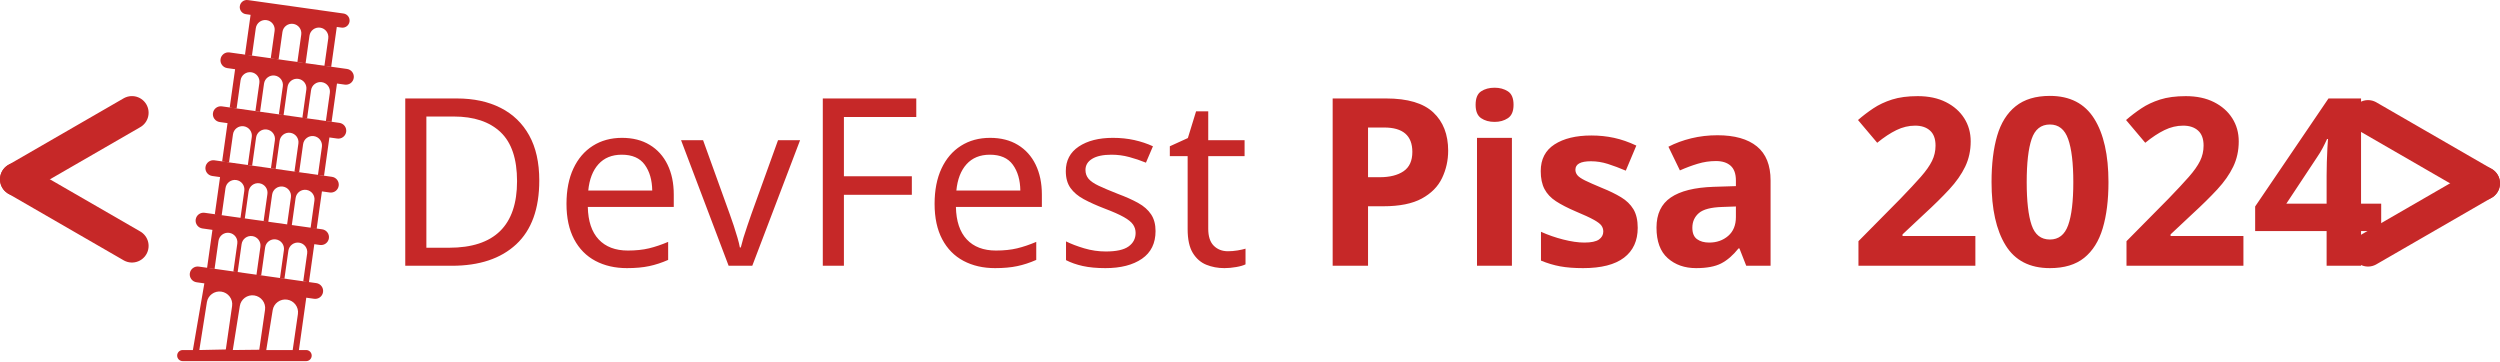
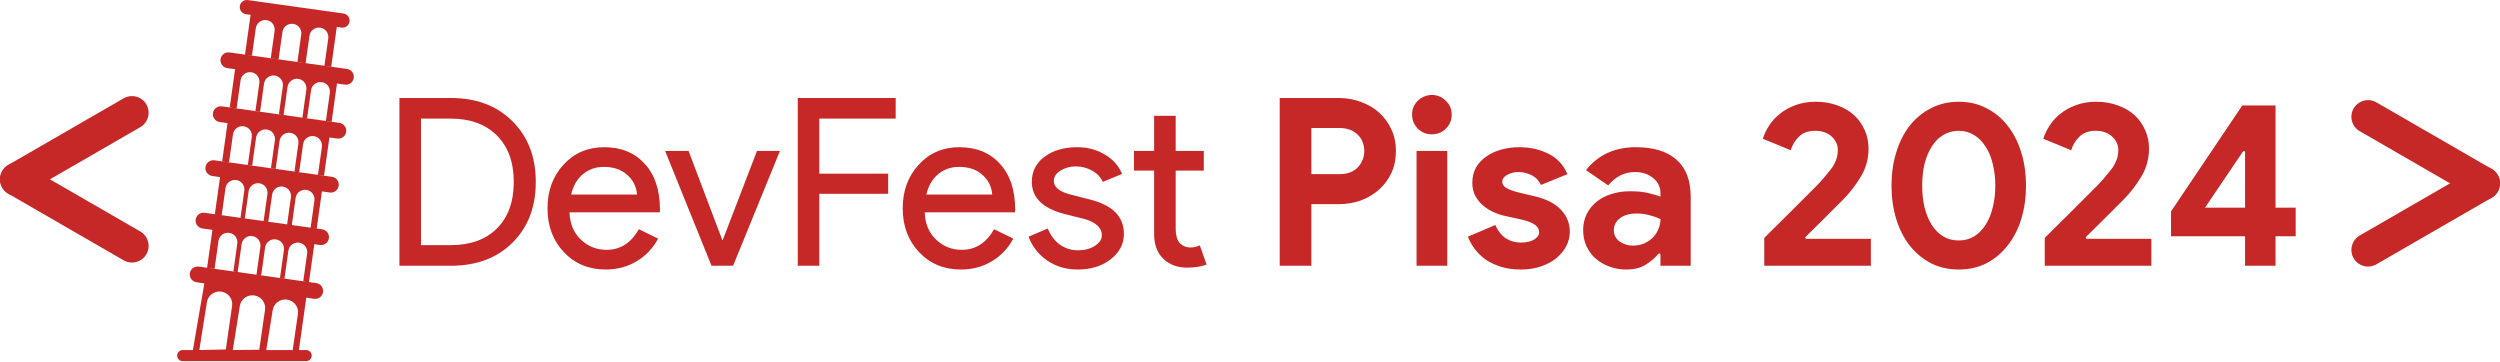
<svg xmlns="http://www.w3.org/2000/svg" width="199.165" height="28.77" viewBox="0 0 760.812 162.731" fill="none" version="1.1" id="svg11">
  <defs id="defs11" />
  <path fill-rule="evenodd" clip-rule="evenodd" d="m -71.168,0.032 c -1.755,-0.247 -3.378,0.976 -3.625,2.731 -0.246,1.755 0.977,3.378 2.732,3.625 l 2.119,0.298 -2.532,18.01 3.134,0.44 1.746,-12.43 c 0.329,-2.34 2.493,-3.971 4.834,-3.642 2.34,0.329 3.971,2.493 3.642,4.833 l -1.747,12.43 3.531,0.496 1.747,-12.43 c 0.329,-2.34 2.493,-3.971 4.833,-3.642 2.34,0.329 3.971,2.493 3.642,4.833 l -1.747,12.43 3.703,0.52 1.747,-12.43 c 0.328,-2.34 2.492,-3.971 4.833,-3.642 2.34,0.329 3.971,2.493 3.642,4.833 l -1.747,12.43 3.052,0.429 2.531,-18.01 2.119,0.298 c 1.755,0.247 3.378,-0.976 3.625,-2.732 0.247,-1.755 -0.976,-3.378 -2.732,-3.625 z" fill="#c62828" id="path2" />
  <path fill-rule="evenodd" clip-rule="evenodd" d="m -79.459,23.628 c -1.95,-0.274 -3.753,1.085 -4.027,3.035 -0.274,1.95 1.085,3.753 3.035,4.028 l 3.531,0.496 -2.432,17.303 3.102,0.436 1.789,-12.728 c 0.329,-2.34 2.493,-3.971 4.833,-3.642 2.341,0.329 3.971,2.493 3.642,4.833 l -1.788,12.728 2.098,0.295 1.789,-12.728 c 0.329,-2.34 2.492,-3.971 4.833,-3.642 2.34,0.329 3.971,2.493 3.642,4.833 l -1.789,12.728 2.119,0.298 1.789,-12.728 c 0.329,-2.34 2.492,-3.971 4.833,-3.642 2.34,0.329 3.971,2.493 3.642,4.833 l -1.789,12.728 2.119,0.298 1.789,-12.728 c 0.329,-2.34 2.492,-3.971 4.833,-3.642 2.34,0.329 3.971,2.493 3.642,4.833 l -1.789,12.728 2.569,0.361 2.431,-17.304 3.532,0.496 c 1.95,0.274 3.753,-1.085 4.028,-3.035 0.274,-1.95 -1.085,-3.753 -3.036,-4.028 z" fill="#c62828" id="path3" />
  <path fill-rule="evenodd" clip-rule="evenodd" d="m -82.873,47.925 c -1.95,-0.274 -3.754,1.085 -4.028,3.035 -0.274,1.95 1.085,3.754 3.035,4.028 l 3.532,0.496 -2.432,17.303 3.104,0.436 1.784,-12.691 c 0.329,-2.34 2.493,-3.971 4.833,-3.642 2.341,0.329 3.971,2.493 3.642,4.833 l -1.783,12.691 1.937,0.272 1.783,-12.691 c 0.329,-2.34 2.493,-3.971 4.833,-3.642 2.341,0.329 3.971,2.493 3.642,4.833 l -1.783,12.691 2.119,0.298 1.783,-12.691 c 0.329,-2.34 2.493,-3.971 4.833,-3.642 2.341,0.329 3.971,2.493 3.642,4.833 l -1.783,12.691 2.119,0.298 1.783,-12.691 c 0.329,-2.34 2.493,-3.971 4.833,-3.642 2.341,0.329 3.971,2.493 3.642,4.833 l -1.783,12.691 2.727,0.383 2.432,-17.304 3.531,0.496 c 1.951,0.274 3.754,-1.085 4.028,-3.035 0.274,-1.95 -1.085,-3.754 -3.035,-4.028 z" fill="#c62828" id="path4" />
  <path fill-rule="evenodd" clip-rule="evenodd" d="m -86.24,72.235 c -1.95,-0.274 -3.753,1.085 -4.028,3.035 -0.274,1.95 1.085,3.754 3.035,4.028 l 3.531,0.496 -2.382,16.951 3.092,0.434 1.745,-12.418 c 0.329,-2.34 2.493,-3.971 4.833,-3.642 2.341,0.329 3.971,2.493 3.642,4.833 l -1.745,12.418 1.937,0.273 1.745,-12.419 c 0.329,-2.34 2.493,-3.971 4.833,-3.642 2.341,0.329 3.971,2.493 3.642,4.833 l -1.745,12.418 2.119,0.297 1.745,-12.418 c 0.329,-2.34 2.493,-3.971 4.833,-3.642 2.341,0.329 3.971,2.493 3.642,4.833 l -1.745,12.419 2.119,0.297 1.745,-12.418 c 0.329,-2.34 2.493,-3.971 4.833,-3.642 2.341,0.329 3.971,2.493 3.642,4.833 l -1.745,12.418 2.741,0.386 2.382,-16.951 3.531,0.496 c 1.95,0.274 3.754,-1.085 4.028,-3.035 0.274,-1.95 -1.085,-3.753 -3.035,-4.028 z" fill="#c62828" id="path5" />
  <path fill-rule="evenodd" clip-rule="evenodd" d="m -90.656,95.883 c -1.95,-0.274 -3.753,1.085 -4.028,3.035 -0.274,1.951 1.085,3.754 3.035,4.028 l 4.512,0.634 -2.413,17.166 3.366,0.473 1.779,-12.656 c 0.329,-2.34 2.493,-3.971 4.833,-3.642 2.34,0.329 3.971,2.493 3.642,4.833 l -1.779,12.656 1.937,0.272 1.779,-12.656 c 0.329,-2.34 2.493,-3.971 4.833,-3.642 2.34,0.329 3.971,2.493 3.642,4.833 l -1.779,12.656 2.119,0.298 1.779,-12.656 c 0.329,-2.34 2.493,-3.971 4.833,-3.642 2.34,0.329 3.971,2.493 3.642,4.833 l -1.779,12.656 2.006,0.282 1.779,-12.656 c 0.329,-2.34 2.493,-3.971 4.833,-3.642 2.34,0.329 3.971,2.493 3.642,4.833 l -1.779,12.656 2.579,0.363 2.413,-17.166 2.551,0.358 c 1.95,0.274 3.753,-1.084 4.028,-3.035 0.274,-1.95 -1.085,-3.753 -3.036,-4.027 z" fill="#c62828" id="path6" />
  <path fill-rule="evenodd" clip-rule="evenodd" d="m -97.324,123.164 c 0.274,-1.95 2.077,-3.309 4.028,-3.035 l 52.97,7.445 c 1.95,0.274 3.309,2.077 3.035,4.028 -0.274,1.95 -2.078,3.309 -4.028,3.035 l -3.531,-0.497 -3.316,23.591 h 3.261 c 1.381,0 2.5,1.119 2.5,2.5 0,1.38 -1.119,2.5 -2.5,2.5 h -55.623 c -1.381,0 -2.5,-1.12 -2.5,-2.5 0,-1.381 1.119,-2.5 2.5,-2.5 h 4.587 l 5.162,-30.046 -3.51,-0.493 c -1.95,-0.274 -3.309,-2.077 -3.035,-4.028 z m 34.448,34.567 h 11.908 l 2.354,-16.247 c 0.453,-3.128 -1.767,-6.035 -4.897,-6.474 -3.076,-0.433 -5.976,1.67 -6.47,4.737 z m -30.167,0 3.414,-21.574 c 0.486,-3.074 3.385,-5.186 6.467,-4.753 3.129,0.44 5.343,3.344 4.891,6.471 l -2.829,19.605 z m 24.72,-24.613 c -3.08,-0.433 -5.979,1.675 -6.469,4.746 l -3.167,19.867 11.925,-0.132 2.604,-18.009 c 0.453,-3.127 -1.764,-6.032 -4.893,-6.472 z" fill="#c62828" id="path7" />
  <path d="m -175.359,80.801 51.962,-30" stroke="#c62828" stroke-width="15" stroke-linecap="round" id="path8" />
  <path d="m -175.359,80.801 51.962,30" stroke="#c62828" stroke-width="15" stroke-linecap="round" id="path9" />
  <path d="m 936.171,82.611 -51.962,30" stroke="#c62828" stroke-width="15" stroke-linecap="round" id="path10" />
  <path d="m 936.171,82.611 -51.962,-30" stroke="#c62828" stroke-width="15" stroke-linecap="round" id="path11" />
-   <text xml:space="preserve" style="font-style:normal;font-weight:normal;font-size:105.583px;line-height:1.25;font-family:sans-serif;fill:#c62828;fill-opacity:1;stroke:none;stroke-width:5.656" x="-10.479" y="119.757" id="text11">
-     <tspan id="tspan11" x="-10.479" y="119.757" style="font-style:normal;font-variant:normal;font-weight:normal;font-stretch:normal;font-size:105.583px;font-family:'Product Sans';-inkscape-font-specification:'Product Sans';fill:#c62828;fill-opacity:1;stroke-width:5.656">DevFest <tspan style="font-weight:bold;font-size:105.583px" id="tspan12">Pisa 2024</tspan>
-     </tspan>
-   </text>
+   <g id="text11" style="font-size:105.583px;line-height:1.25;fill:#c62828;stroke-width:5.656" aria-label="DevFest Pisa 2024">
+     <path style="font-family:'Product Sans';-inkscape-font-specification:'Product Sans'" d="M -2.877,119.757 V 44.16 H 20.246 q 17.316,0 27.768,10.453 10.558,10.453 10.558,27.346 0,16.999 -10.558,27.452 -10.453,10.347 -27.768,10.347 z M 6.837,53.451 V 110.466 H 20.246 q 13.198,0 20.8,-7.496 7.602,-7.602 7.602,-21.011 0,-13.303 -7.602,-20.905 -7.602,-7.602 -20.8,-7.602 z M 90.036,121.446 q -11.403,0 -18.794,-7.813 -7.391,-7.813 -7.391,-19.744 0,-11.825 7.18,-19.638 7.18,-7.919 18.371,-7.919 11.509,0 18.266,7.496 6.863,7.391 6.863,20.8 l -0.106,1.056 H 73.777 q 0.211,7.602 5.068,12.248 4.857,4.646 11.614,4.646 9.291,0 14.57,-9.291 l 8.658,4.223 q -3.484,6.546 -9.714,10.242 -6.124,3.695 -13.937,3.695 z M 74.516,87.66 h 29.669 q -0.422,-5.385 -4.434,-8.869 -3.907,-3.59 -10.558,-3.59 -5.49,0 -9.502,3.379 -3.907,3.379 -5.174,9.08 z m 72.958,32.097 h -9.714 L 116.854,68.021 h 10.558 l 15.204,40.122 h 0.211 l 15.415,-40.122 h 10.347 z m 38.854,-32.414 v 32.414 h -9.714 V 44.16 h 44.134 v 9.291 h -34.42 v 24.812 h 31.041 v 9.08 z m 63.772,34.103 q -11.403,0 -18.794,-7.813 -7.391,-7.813 -7.391,-19.744 0,-11.825 7.18,-19.638 7.18,-7.919 18.371,-7.919 11.509,0 18.266,7.496 6.863,7.391 6.863,20.8 l -0.106,1.056 h -40.649 q 0.211,7.602 5.068,12.248 4.857,4.646 11.614,4.646 9.291,0 14.57,-9.291 l 8.658,4.223 q -3.484,6.546 -9.714,10.242 -6.124,3.695 -13.937,3.695 z m -15.521,-33.787 h 29.669 q -0.422,-5.385 -4.434,-8.869 -3.907,-3.59 -10.558,-3.59 -5.49,0 -9.502,3.379 -3.907,3.379 -5.174,9.08 z m 89.006,17.738 q 0,6.757 -5.913,11.403 -5.913,4.646 -14.887,4.646 -7.813,0 -13.726,-4.012 -5.913,-4.118 -8.447,-10.769 l 8.658,-3.695 q 1.9,4.646 5.49,7.285 3.695,2.534 8.024,2.534 4.646,0 7.708,-2.006 3.167,-2.006 3.167,-4.751 0,-4.962 -7.602,-7.285 l -8.869,-2.217 q -15.098,-3.801 -15.098,-14.57 0,-7.074 5.701,-11.297 5.807,-4.329 14.782,-4.329 6.863,0 12.353,3.273 5.596,3.273 7.813,8.763 l -8.658,3.59 q -1.478,-3.273 -4.857,-5.068 -3.273,-1.9 -7.391,-1.9 -3.801,0 -6.863,1.9 -2.956,1.9 -2.956,4.646 0,4.434 8.341,6.335 l 7.813,2.006 q 15.415,3.801 15.415,15.521 z m 28.402,15.204 q -6.335,0 -10.558,-3.907 -4.118,-3.907 -4.223,-10.875 V 76.89 h -9.08 v -8.869 h 9.08 v -15.837 h 9.714 v 15.837 h 12.67 v 8.869 h -12.67 v 25.762 q 0,5.174 2.006,7.074 2.006,1.795 4.54,1.795 1.161,0 2.217,-0.211 1.161,-0.317 2.112,-0.739 l 3.062,8.658 q -3.801,1.373 -8.869,1.373 z" id="path1" />
+     <path style="font-weight:bold;font-family:'Product Sans';-inkscape-font-specification:'Product Sans'" d="M 393.798,119.757 V 44.16 h 26.607 q 5.385,0 10.03,1.795 4.751,1.689 8.235,4.857 3.484,3.167 5.49,7.602 2.006,4.329 2.006,9.608 0,5.385 -2.006,9.819 -2.006,4.329 -5.49,7.496 -3.484,3.167 -8.235,4.962 -4.646,1.689 -10.03,1.689 h -12.353 v 27.768 z m 26.818,-41.283 q 5.596,0 8.447,-3.167 2.851,-3.167 2.851,-7.285 0,-2.006 -0.739,-3.907 -0.633,-1.9 -2.112,-3.273 -1.373,-1.478 -3.484,-2.323 -2.112,-0.845 -4.962,-0.845 h -12.564 v 20.8 z m 41.705,-17.949 q -1.795,0 -3.484,-0.633 -1.584,-0.739 -2.851,-1.9 -1.161,-1.267 -1.9,-2.851 -0.633,-1.584 -0.633,-3.484 0,-1.9 0.633,-3.484 0.739,-1.584 1.9,-2.745 1.267,-1.267 2.851,-1.9 1.689,-0.739 3.484,-0.739 3.695,0 6.335,2.64 2.64,2.534 2.64,6.229 0,3.695 -2.64,6.335 -2.64,2.534 -6.335,2.534 z m -6.863,59.232 V 68.021 h 13.831 v 51.736 z m 46.984,1.689 q -5.068,0 -9.08,-1.267 -3.907,-1.267 -6.863,-3.273 -2.851,-2.112 -4.857,-4.751 -2.006,-2.745 -3.062,-5.49 l 12.353,-5.279 q 1.795,4.012 4.751,6.018 3.062,1.9 6.757,1.9 3.801,0 6.018,-1.373 2.217,-1.373 2.217,-3.273 0,-2.112 -1.901,-3.379 -1.795,-1.373 -6.335,-2.428 l -7.285,-1.584 q -2.428,-0.528 -5.068,-1.689 -2.534,-1.161 -4.646,-2.956 -2.112,-1.795 -3.484,-4.329 -1.373,-2.534 -1.373,-5.913 0,-3.801 1.584,-6.757 1.689,-2.956 4.54,-4.962 2.851,-2.112 6.652,-3.167 3.907,-1.161 8.341,-1.161 7.391,0 13.198,2.956 5.807,2.851 8.552,9.186 l -11.931,4.857 q -1.478,-3.062 -4.329,-4.434 -2.851,-1.373 -5.701,-1.373 -2.956,0 -5.174,1.267 -2.217,1.161 -2.217,3.062 0,1.795 1.795,2.851 1.9,1.056 5.068,1.9 l 7.919,1.9 q 7.919,1.9 11.72,6.124 3.907,4.118 3.907,9.819 0,3.379 -1.584,6.441 -1.584,3.062 -4.54,5.49 -2.851,2.323 -6.968,3.695 -4.012,1.373 -8.975,1.373 z m 62.927,-7.18 h -0.845 q -2.428,2.956 -5.913,5.068 -3.379,2.112 -8.763,2.112 -4.012,0 -7.602,-1.373 -3.484,-1.267 -6.124,-3.59 -2.64,-2.323 -4.118,-5.596 -1.478,-3.273 -1.478,-7.18 0,-4.012 1.584,-7.18 1.584,-3.273 4.434,-5.596 2.851,-2.323 6.652,-3.484 3.907,-1.267 8.447,-1.267 5.068,0 8.341,0.845 3.273,0.739 5.385,1.584 v -1.584 q 0,-4.118 -3.273,-6.757 -3.273,-2.745 -8.13,-2.745 -7.18,0 -12.142,6.018 l -10.03,-6.863 q 8.235,-10.347 22.489,-10.347 12.036,0 18.371,5.701 6.335,5.596 6.335,16.682 v 31.041 h -13.62 z m 0,-15.521 q -2.428,-1.161 -5.068,-1.795 -2.534,-0.739 -5.596,-0.739 -4.962,0 -7.708,2.217 -2.64,2.112 -2.64,5.279 0,3.167 2.534,5.068 2.64,1.901 6.018,1.901 2.745,0 5.068,-0.95 2.323,-1.056 3.907,-2.64 1.689,-1.689 2.534,-3.801 0.95,-2.217 0.95,-4.54 z m 18.688,21.011 z m 28.085,0 v -12.564 q 6.229,-6.124 11.509,-11.403 2.217,-2.217 4.54,-4.54 2.323,-2.323 4.329,-4.329 2.006,-2.006 3.59,-3.59 1.584,-1.689 2.428,-2.64 1.689,-2.006 2.956,-3.59 1.373,-1.584 2.112,-3.062 0.845,-1.584 1.267,-3.062 0.422,-1.584 0.422,-3.379 0,-3.484 -2.745,-6.018 -2.745,-2.64 -7.496,-2.64 -4.751,0 -7.391,2.745 -2.64,2.64 -3.59,6.018 L 611.51,62.531 q 0.845,-2.851 2.745,-5.807 1.901,-3.062 4.857,-5.385 2.956,-2.428 6.968,-3.907 4.118,-1.584 9.186,-1.584 5.49,0 9.925,1.689 4.434,1.584 7.496,4.434 3.062,2.851 4.751,6.757 1.689,3.801 1.689,8.235 0,6.757 -3.379,12.459 -3.273,5.596 -8.024,10.453 l -9.08,9.08 q -3.59,3.59 -8.13,8.024 l 0.422,0.633 h 29.246 v 12.142 z m 87.634,1.689 q -6.968,0 -12.564,-2.851 -5.596,-2.956 -9.608,-8.024 -3.907,-5.068 -6.018,-11.931 -2.112,-6.968 -2.112,-14.993 0,-8.024 2.112,-14.887 2.112,-6.968 6.018,-12.036 4.012,-5.068 9.608,-7.919 5.596,-2.956 12.564,-2.956 6.968,0 12.564,2.956 5.596,2.851 9.502,7.919 4.012,5.068 6.124,12.036 2.112,6.863 2.112,14.887 0,8.024 -2.112,14.993 -2.112,6.863 -6.124,11.931 -3.907,5.068 -9.502,8.024 -5.596,2.851 -12.564,2.851 z m 0,-13.092 q 3.801,0 6.863,-1.795 3.062,-1.9 5.174,-5.174 2.217,-3.379 3.273,-7.919 1.161,-4.54 1.161,-9.819 0,-5.385 -1.161,-9.819 -1.056,-4.54 -3.273,-7.813 -2.112,-3.379 -5.174,-5.174 -3.062,-1.9 -6.863,-1.9 -3.907,0 -6.968,1.9 -3.062,1.795 -5.174,5.174 -2.112,3.273 -3.273,7.813 -1.056,4.434 -1.056,9.819 0,5.279 1.056,9.819 1.161,4.54 3.273,7.919 2.112,3.273 5.174,5.174 3.062,1.795 6.968,1.795 z m 38.749,11.403 v -12.564 q 6.229,-6.124 11.509,-11.403 2.217,-2.217 4.54,-4.54 2.323,-2.323 4.329,-4.329 2.006,-2.006 3.59,-3.59 1.584,-1.689 2.428,-2.64 1.689,-2.006 2.956,-3.59 1.373,-1.584 2.112,-3.062 0.845,-1.584 1.267,-3.062 0.422,-1.584 0.422,-3.379 0,-3.484 -2.745,-6.018 -2.745,-2.64 -7.496,-2.64 -4.751,0 -7.391,2.745 -2.64,2.64 -3.59,6.018 L 737.893,62.531 q 0.845,-2.851 2.745,-5.807 1.9,-3.062 4.857,-5.385 2.956,-2.428 6.968,-3.907 4.118,-1.584 9.186,-1.584 5.49,0 9.925,1.689 4.434,1.584 7.496,4.434 3.062,2.851 4.751,6.757 1.689,3.801 1.689,8.235 0,6.757 -3.379,12.459 -3.273,5.596 -8.024,10.453 l -9.08,9.08 q -3.59,3.59 -8.13,8.024 l 0.422,0.633 h 29.246 v 12.142 z m 90.273,0 V 106.454 H 795.436 V 95.262 l 32.097,-47.724 h 14.993 v 46.034 h 9.08 V 106.454 h -9.08 v 13.303 z m 0,-51.63 h -0.845 l -17.21,25.446 h 18.055 z" id="path12" />
+   </g>
</svg>
